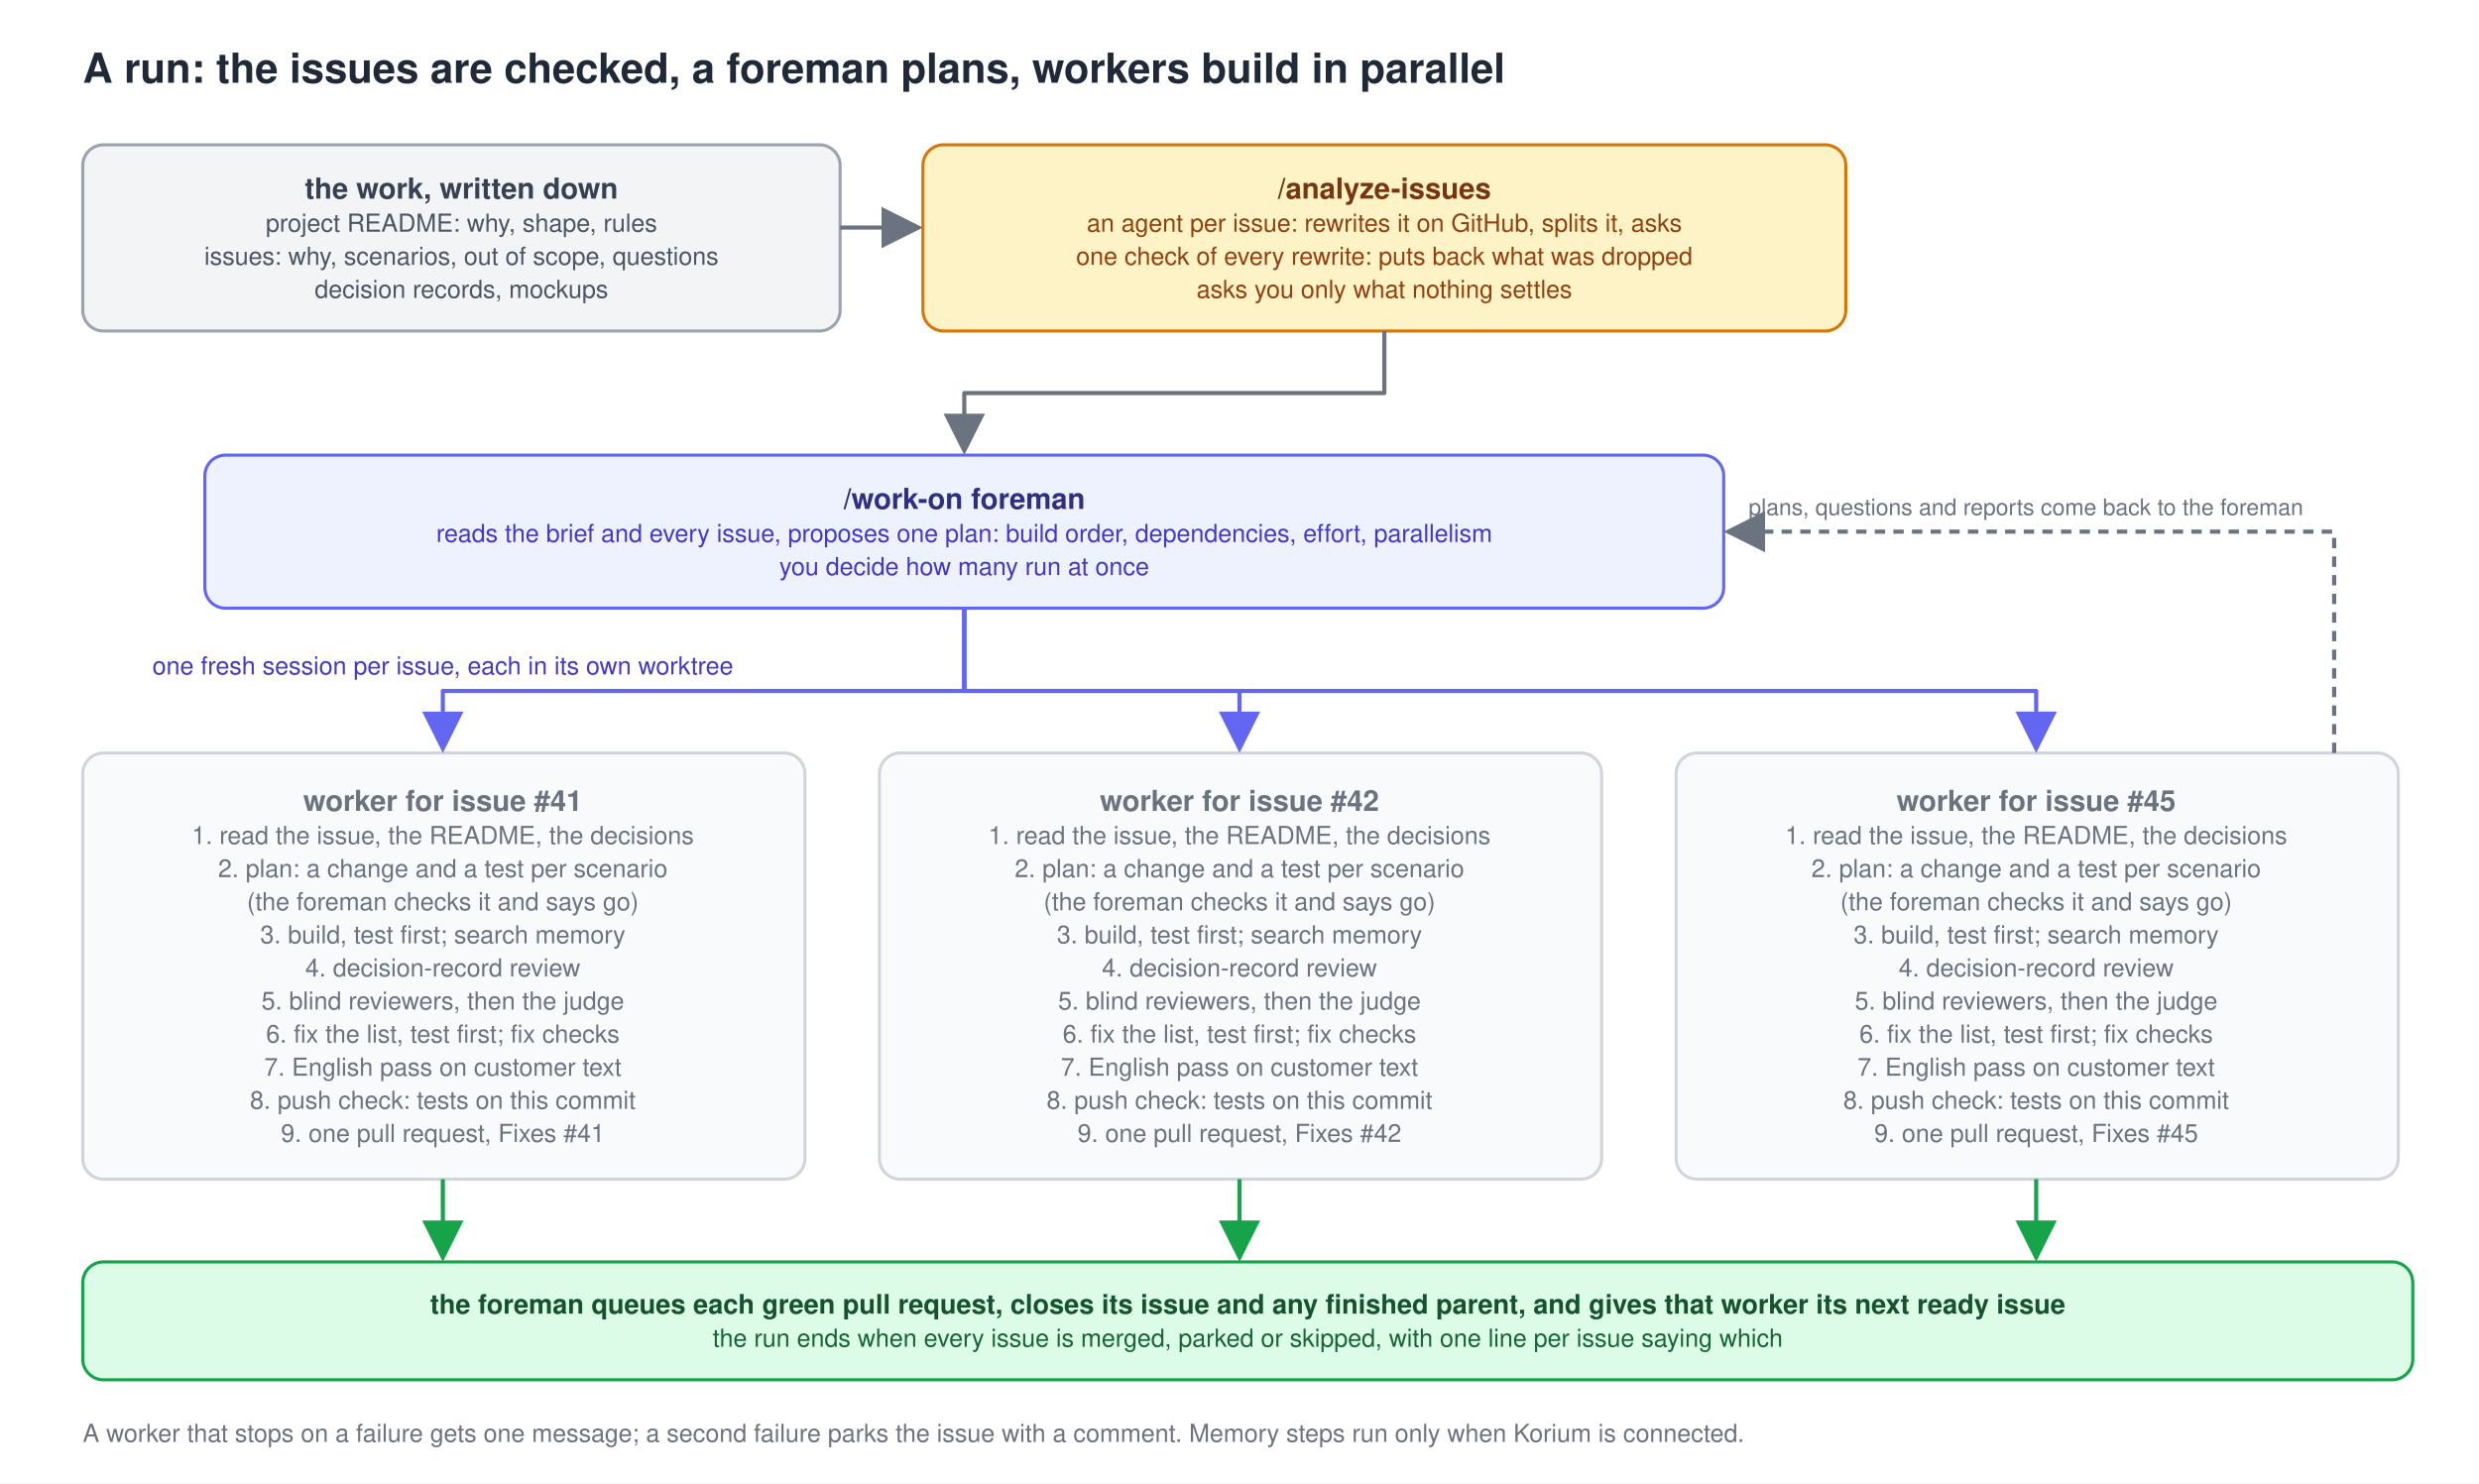
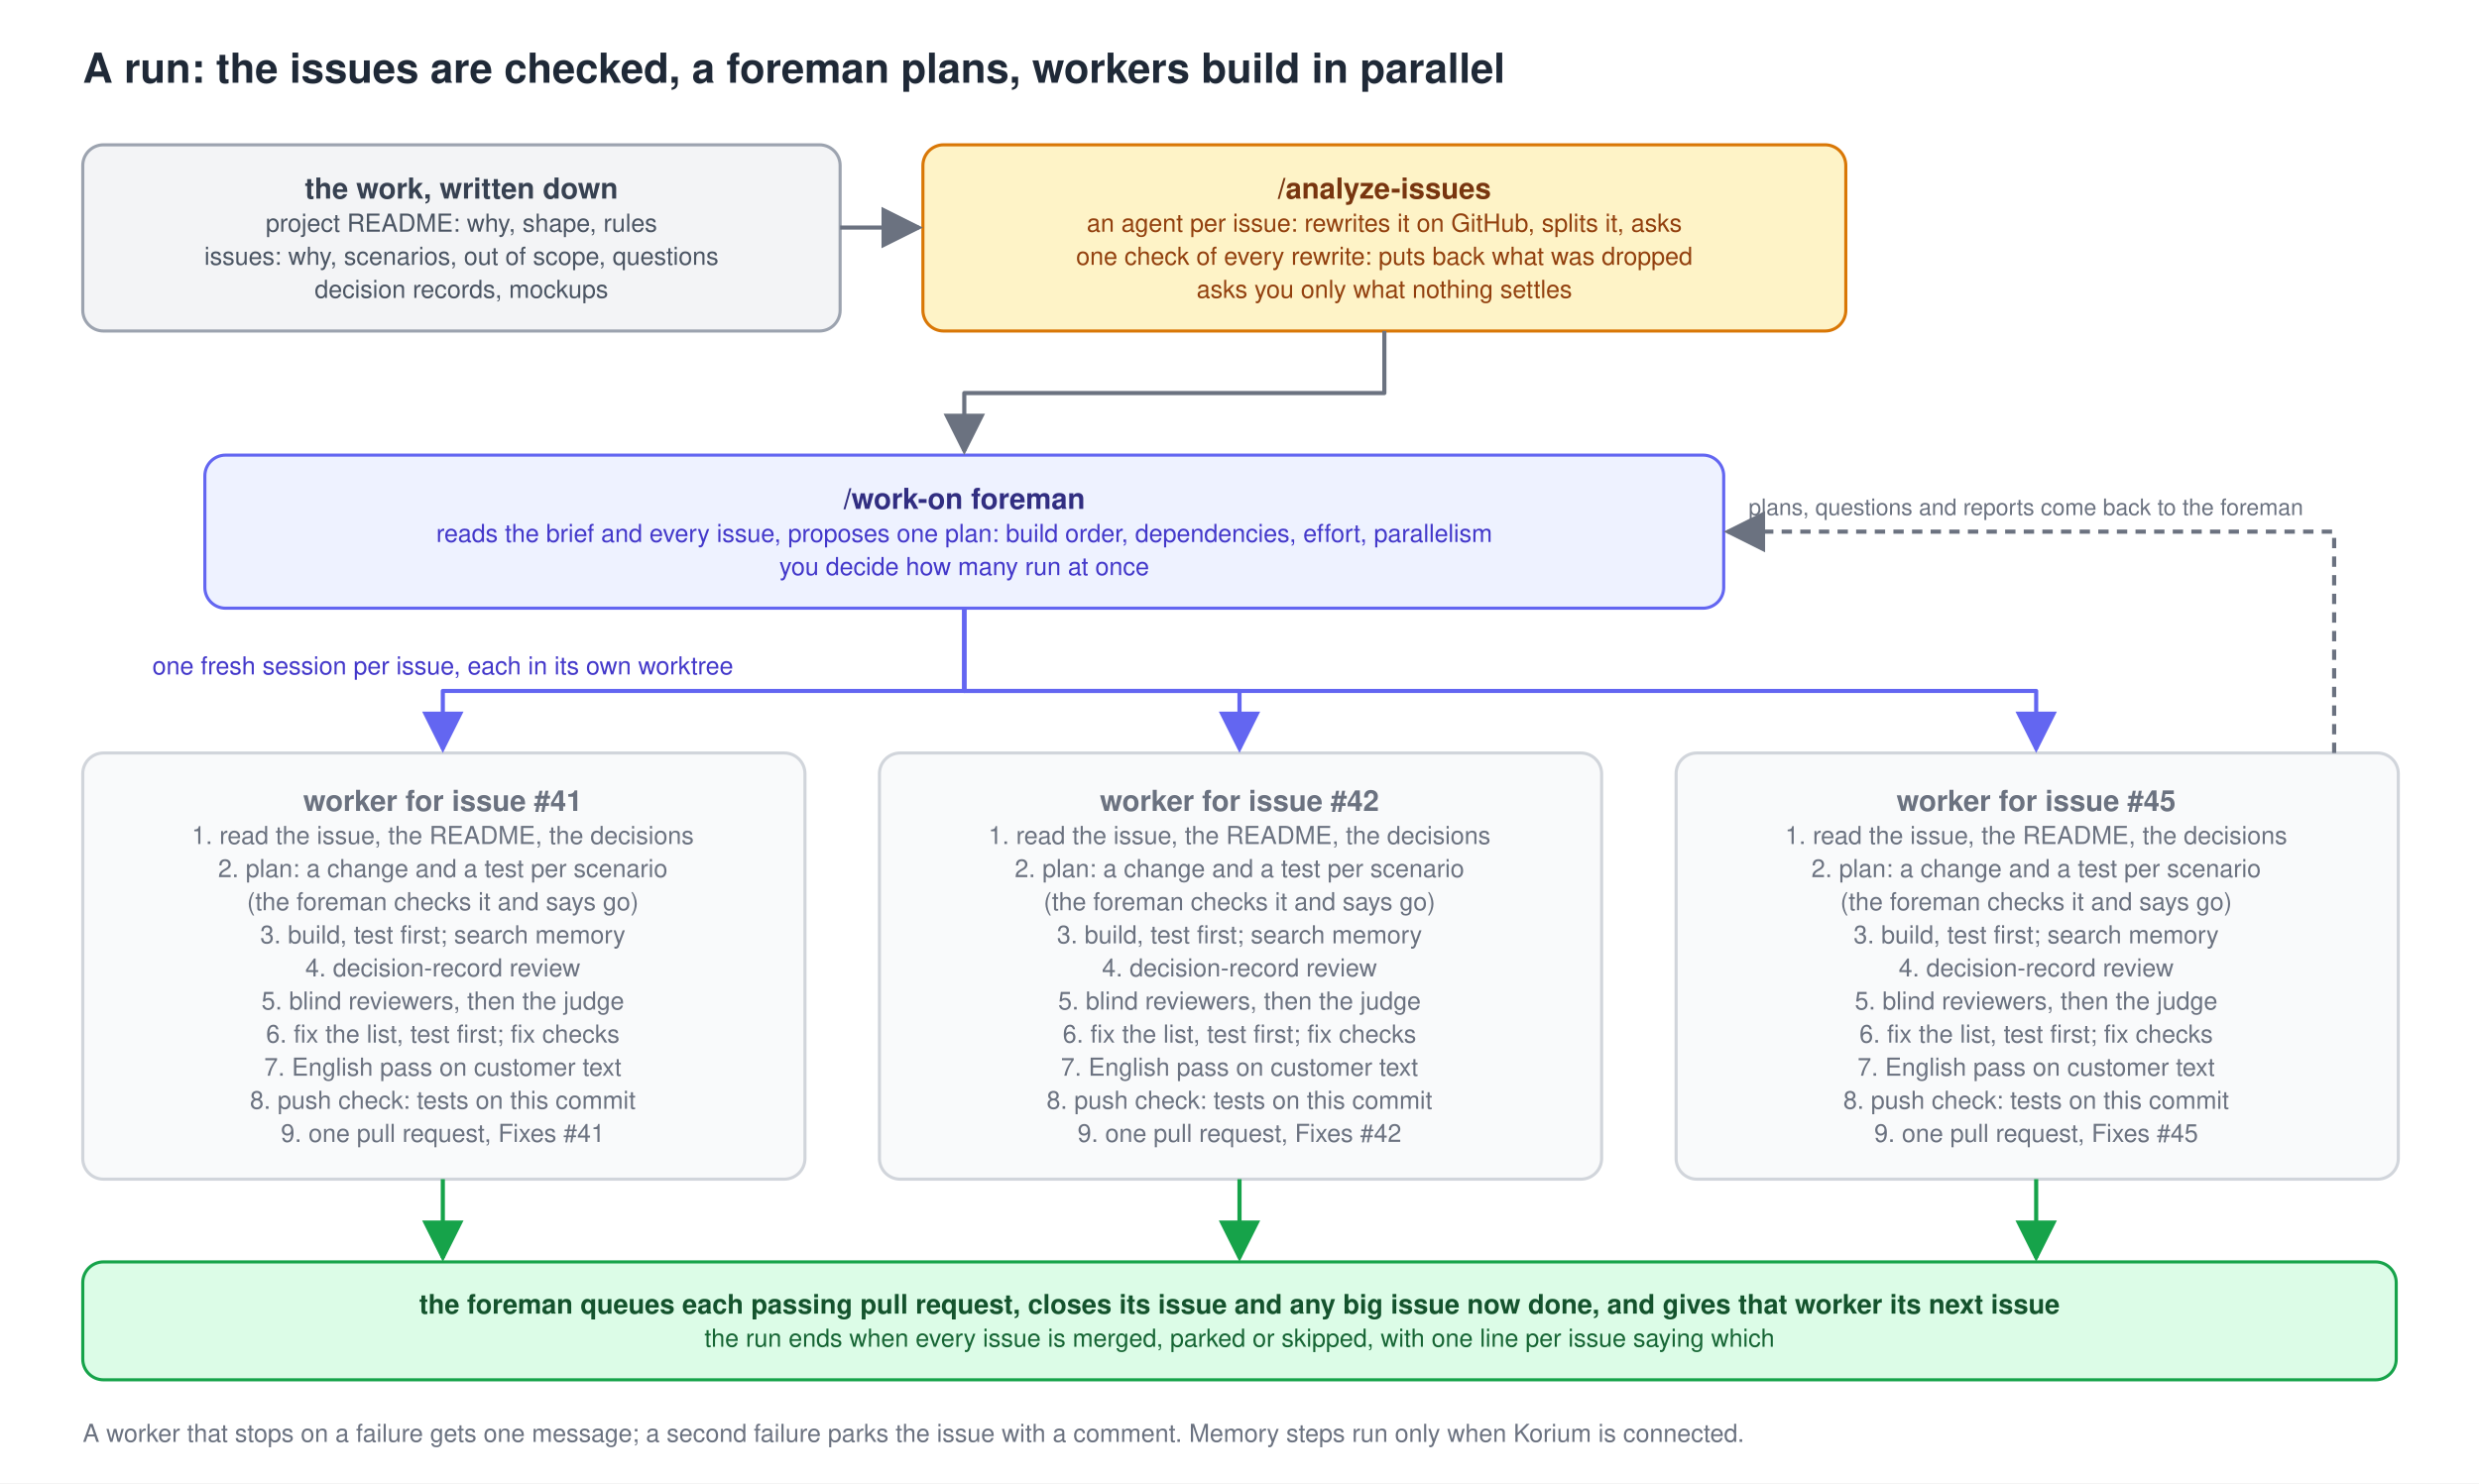
<svg xmlns="http://www.w3.org/2000/svg" width="1198" height="717" viewBox="0 0 1198 717" font-family="-apple-system, Segoe UI, Helvetica, Arial, sans-serif" font-size="14">
  <rect width="1198" height="717" fill="#ffffff" />
  <defs>
    <marker id="m16a34a" markerWidth="10" markerHeight="10" refX="9" refY="5" orient="auto">
      <path d="M0,0 L10,5 L0,10 z" fill="#16a34a" />
    </marker>
    <marker id="m6366f1" markerWidth="10" markerHeight="10" refX="9" refY="5" orient="auto">
      <path d="M0,0 L10,5 L0,10 z" fill="#6366f1" />
    </marker>
    <marker id="m6b7280" markerWidth="10" markerHeight="10" refX="9" refY="5" orient="auto">
      <path d="M0,0 L10,5 L0,10 z" fill="#6b7280" />
    </marker>
    <marker id="md97706" markerWidth="10" markerHeight="10" refX="9" refY="5" orient="auto">
      <path d="M0,0 L10,5 L0,10 z" fill="#d97706" />
    </marker>
    <marker id="mdb2777" markerWidth="10" markerHeight="10" refX="9" refY="5" orient="auto">
      <path d="M0,0 L10,5 L0,10 z" fill="#db2777" />
    </marker>
    <marker id="mdc2626" markerWidth="10" markerHeight="10" refX="9" refY="5" orient="auto">
      <path d="M0,0 L10,5 L0,10 z" fill="#dc2626" />
    </marker>
  </defs>
  <text x="40" y="40" text-anchor="start" font-size="20" font-weight="600" fill="#1f2937">A run: the issues are checked, a foreman plans, workers build in parallel</text>
  <rect x="40" y="70" width="366" height="90" rx="10" fill="#f3f4f6" stroke="#9ca3af" stroke-width="1.5" />
  <text x="223" y="96" text-anchor="middle" font-size="14" font-weight="600" fill="#374151">the work, written down</text>
  <text x="223" y="112" text-anchor="middle" font-size="12" fill="#4b5563">project README: why, shape, rules</text>
  <text x="223" y="128" text-anchor="middle" font-size="12" fill="#4b5563">issues: why, scenarios, out of scope, questions</text>
  <text x="223" y="144" text-anchor="middle" font-size="12" fill="#4b5563">decision records, mockups</text>
  <rect x="446" y="70" width="446" height="90" rx="10" fill="#fef3c7" stroke="#d97706" stroke-width="1.5" />
  <text x="669" y="96" text-anchor="middle" font-size="14" font-weight="600" fill="#78350f">/analyze-issues</text>
  <text x="669" y="112" text-anchor="middle" font-size="12" fill="#92400e">an agent per issue: rewrites it on GitHub, splits it, asks</text>
  <text x="669" y="128" text-anchor="middle" font-size="12" fill="#92400e">one check of every rewrite: puts back what was dropped</text>
  <text x="669" y="144" text-anchor="middle" font-size="12" fill="#92400e">asks you only what nothing settles</text>
  <line x1="406" y1="110" x2="444" y2="110" stroke="#6b7280" stroke-width="2" marker-end="url(#m6b7280)" />
  <rect x="99" y="220" width="734" height="74" rx="10" fill="#eef2ff" stroke="#6366f1" stroke-width="1.5" />
  <text x="466" y="246" text-anchor="middle" font-size="14" font-weight="600" fill="#312e81">/work-on foreman</text>
  <text x="466" y="262" text-anchor="middle" font-size="12" fill="#4338ca">reads the brief and every issue, proposes one plan: build order, dependencies, effort, parallelism</text>
  <text x="466" y="278" text-anchor="middle" font-size="12" fill="#4338ca">you decide how many run at once</text>
  <path d="M 669 160 L 669 190 L 466 190 L 466 218" fill="none" stroke="#6b7280" stroke-width="2" stroke-linejoin="round" marker-end="url(#m6b7280)" />
  <rect x="40" y="364" width="349" height="206" rx="10" fill="#f9fafb" stroke="#d1d5db" stroke-width="1.5" />
  <text x="214" y="392" text-anchor="middle" font-size="14" font-weight="600" fill="#6b7280">worker for issue #41</text>
  <text x="214" y="408" text-anchor="middle" font-size="12" fill="#6b7280">1. read the issue, the README, the decisions</text>
  <text x="214" y="424" text-anchor="middle" font-size="12" fill="#6b7280">2. plan: a change and a test per scenario</text>
  <text x="214" y="440" text-anchor="middle" font-size="12" fill="#6b7280">   (the foreman checks it and says go)</text>
  <text x="214" y="456" text-anchor="middle" font-size="12" fill="#6b7280">3. build, test first; search memory</text>
  <text x="214" y="472" text-anchor="middle" font-size="12" fill="#6b7280">4. decision-record review</text>
  <text x="214" y="488" text-anchor="middle" font-size="12" fill="#6b7280">5. blind reviewers, then the judge</text>
  <text x="214" y="504" text-anchor="middle" font-size="12" fill="#6b7280">6. fix the list, test first; fix checks</text>
  <text x="214" y="520" text-anchor="middle" font-size="12" fill="#6b7280">7. English pass on customer text</text>
  <text x="214" y="536" text-anchor="middle" font-size="12" fill="#6b7280">8. push check: tests on this commit</text>
  <text x="214" y="552" text-anchor="middle" font-size="12" fill="#6b7280">9. one pull request, Fixes #41</text>
  <rect x="425" y="364" width="349" height="206" rx="10" fill="#f9fafb" stroke="#d1d5db" stroke-width="1.5" />
  <text x="599" y="392" text-anchor="middle" font-size="14" font-weight="600" fill="#6b7280">worker for issue #42</text>
  <text x="599" y="408" text-anchor="middle" font-size="12" fill="#6b7280">1. read the issue, the README, the decisions</text>
  <text x="599" y="424" text-anchor="middle" font-size="12" fill="#6b7280">2. plan: a change and a test per scenario</text>
  <text x="599" y="440" text-anchor="middle" font-size="12" fill="#6b7280">   (the foreman checks it and says go)</text>
  <text x="599" y="456" text-anchor="middle" font-size="12" fill="#6b7280">3. build, test first; search memory</text>
  <text x="599" y="472" text-anchor="middle" font-size="12" fill="#6b7280">4. decision-record review</text>
  <text x="599" y="488" text-anchor="middle" font-size="12" fill="#6b7280">5. blind reviewers, then the judge</text>
  <text x="599" y="504" text-anchor="middle" font-size="12" fill="#6b7280">6. fix the list, test first; fix checks</text>
  <text x="599" y="520" text-anchor="middle" font-size="12" fill="#6b7280">7. English pass on customer text</text>
  <text x="599" y="536" text-anchor="middle" font-size="12" fill="#6b7280">8. push check: tests on this commit</text>
  <text x="599" y="552" text-anchor="middle" font-size="12" fill="#6b7280">9. one pull request, Fixes #42</text>
  <rect x="810" y="364" width="349" height="206" rx="10" fill="#f9fafb" stroke="#d1d5db" stroke-width="1.5" />
  <text x="984" y="392" text-anchor="middle" font-size="14" font-weight="600" fill="#6b7280">worker for issue #45</text>
  <text x="984" y="408" text-anchor="middle" font-size="12" fill="#6b7280">1. read the issue, the README, the decisions</text>
  <text x="984" y="424" text-anchor="middle" font-size="12" fill="#6b7280">2. plan: a change and a test per scenario</text>
  <text x="984" y="440" text-anchor="middle" font-size="12" fill="#6b7280">   (the foreman checks it and says go)</text>
  <text x="984" y="456" text-anchor="middle" font-size="12" fill="#6b7280">3. build, test first; search memory</text>
  <text x="984" y="472" text-anchor="middle" font-size="12" fill="#6b7280">4. decision-record review</text>
  <text x="984" y="488" text-anchor="middle" font-size="12" fill="#6b7280">5. blind reviewers, then the judge</text>
  <text x="984" y="504" text-anchor="middle" font-size="12" fill="#6b7280">6. fix the list, test first; fix checks</text>
  <text x="984" y="520" text-anchor="middle" font-size="12" fill="#6b7280">7. English pass on customer text</text>
  <text x="984" y="536" text-anchor="middle" font-size="12" fill="#6b7280">8. push check: tests on this commit</text>
  <text x="984" y="552" text-anchor="middle" font-size="12" fill="#6b7280">9. one pull request, Fixes #45</text>
  <path d="M 466 294 L 466 334 L 214 334 L 214 362" fill="none" stroke="#6366f1" stroke-width="2" stroke-linejoin="round" marker-end="url(#m6366f1)" />
  <path d="M 466 294 L 466 334 L 599 334 L 599 362" fill="none" stroke="#6366f1" stroke-width="2" stroke-linejoin="round" marker-end="url(#m6366f1)" />
  <path d="M 466 294 L 466 334 L 984 334 L 984 362" fill="none" stroke="#6366f1" stroke-width="2" stroke-linejoin="round" marker-end="url(#m6366f1)" />
  <text x="214" y="326" text-anchor="middle" font-size="12" fill="#4338ca">one fresh session per issue, each in its own worktree</text>
  <path d="M 1128 364 L 1128 257 L 835 257" fill="none" stroke="#6b7280" stroke-width="2" stroke-linejoin="round" stroke-dasharray="5 4" marker-end="url(#m6b7280)" />
  <text x="845" y="249" text-anchor="start" font-size="11" fill="#6b7280">plans, questions and reports come back to the foreman</text>
-   <rect x="40" y="610" width="1126" height="57" rx="10" fill="#dcfce7" stroke="#16a34a" stroke-width="1.5" />
-   <text x="603" y="635" text-anchor="middle" font-size="13" font-weight="600" fill="#14532d">the foreman queues each green pull request, closes its issue and any finished parent, and gives that worker its next ready issue</text>
-   <text x="603" y="651" text-anchor="middle" font-size="12" fill="#166534">the run ends when every issue is merged, parked or skipped, with one line per issue saying which</text>
+   <rect x="40" y="610" width="1118" height="57" rx="10" fill="#dcfce7" stroke="#16a34a" stroke-width="1.5" />
+   <text x="599" y="635" text-anchor="middle" font-size="13" font-weight="600" fill="#14532d">the foreman queues each passing pull request, closes its issue and any big issue now done, and gives that worker its next issue</text>
+   <text x="599" y="651" text-anchor="middle" font-size="12" fill="#166534">the run ends when every issue is merged, parked or skipped, with one line per issue saying which</text>
  <line x1="214" y1="570" x2="214" y2="608" stroke="#16a34a" stroke-width="2" marker-end="url(#m16a34a)" />
  <line x1="599" y1="570" x2="599" y2="608" stroke="#16a34a" stroke-width="2" marker-end="url(#m16a34a)" />
  <line x1="984" y1="570" x2="984" y2="608" stroke="#16a34a" stroke-width="2" marker-end="url(#m16a34a)" />
  <text x="40" y="697" text-anchor="start" font-size="12" fill="#6b7280">A worker that stops on a failure gets one message; a second failure parks the issue with a comment. Memory steps run only when Korium is connected.</text>
</svg>
